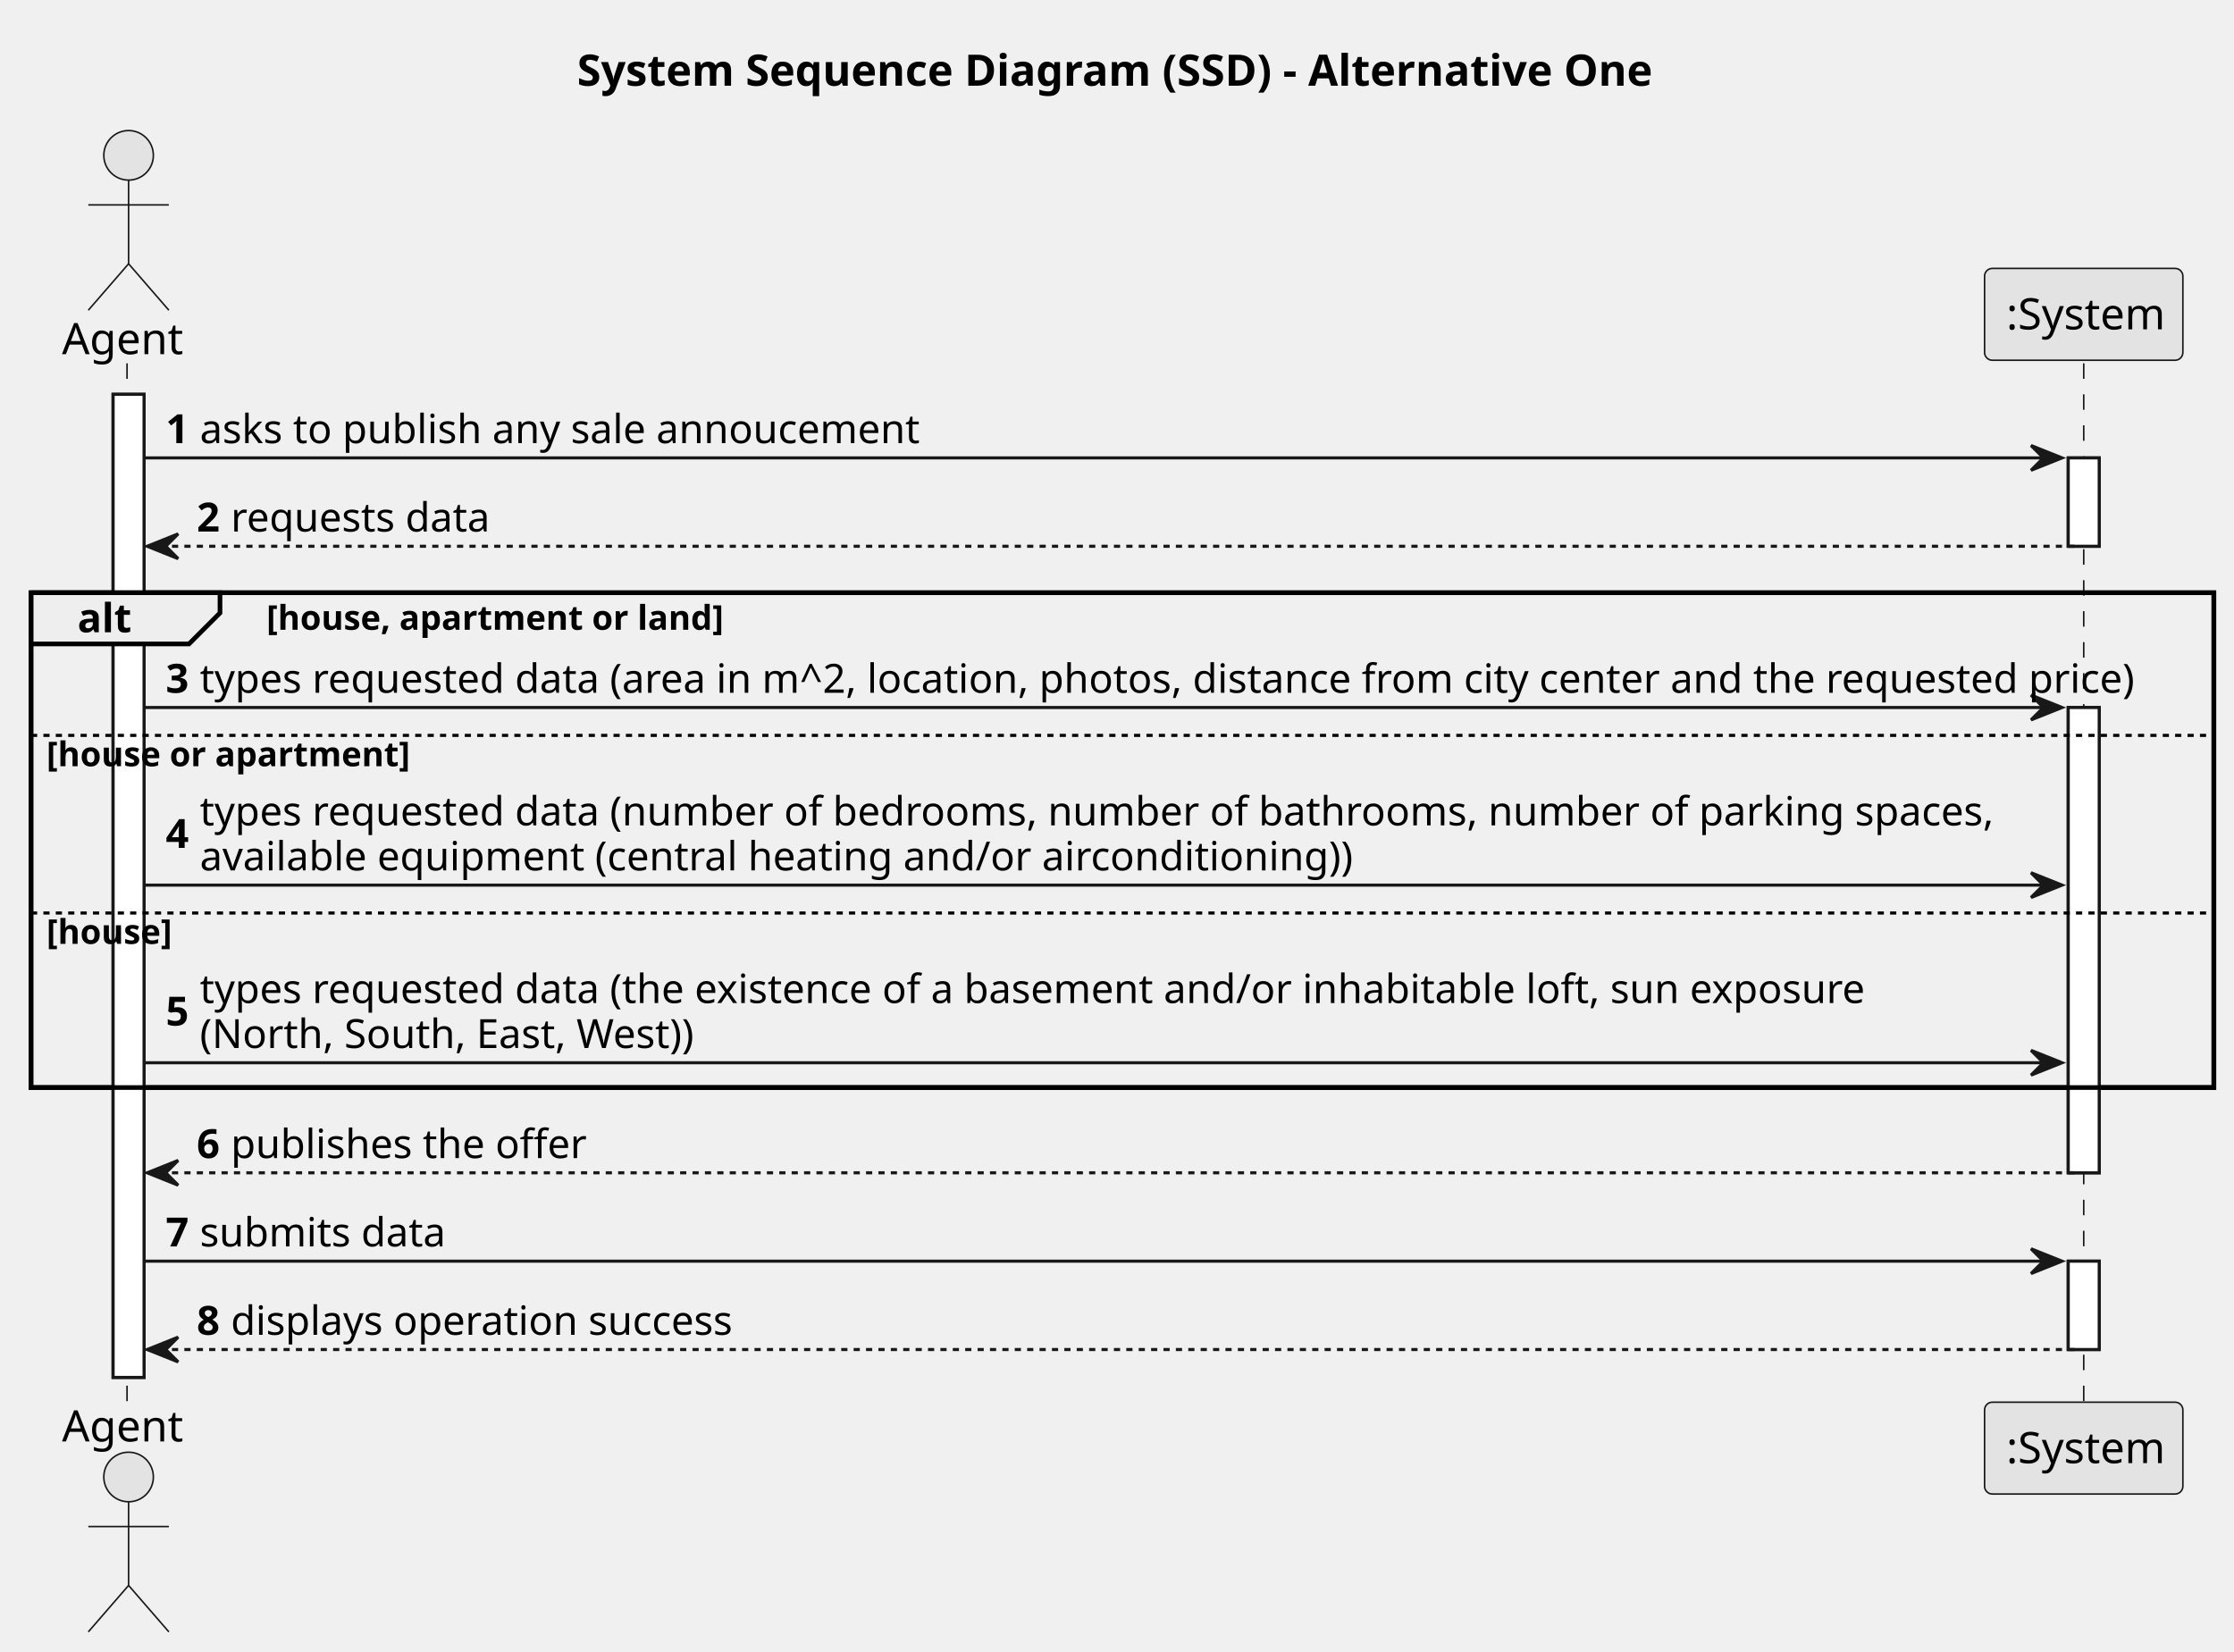
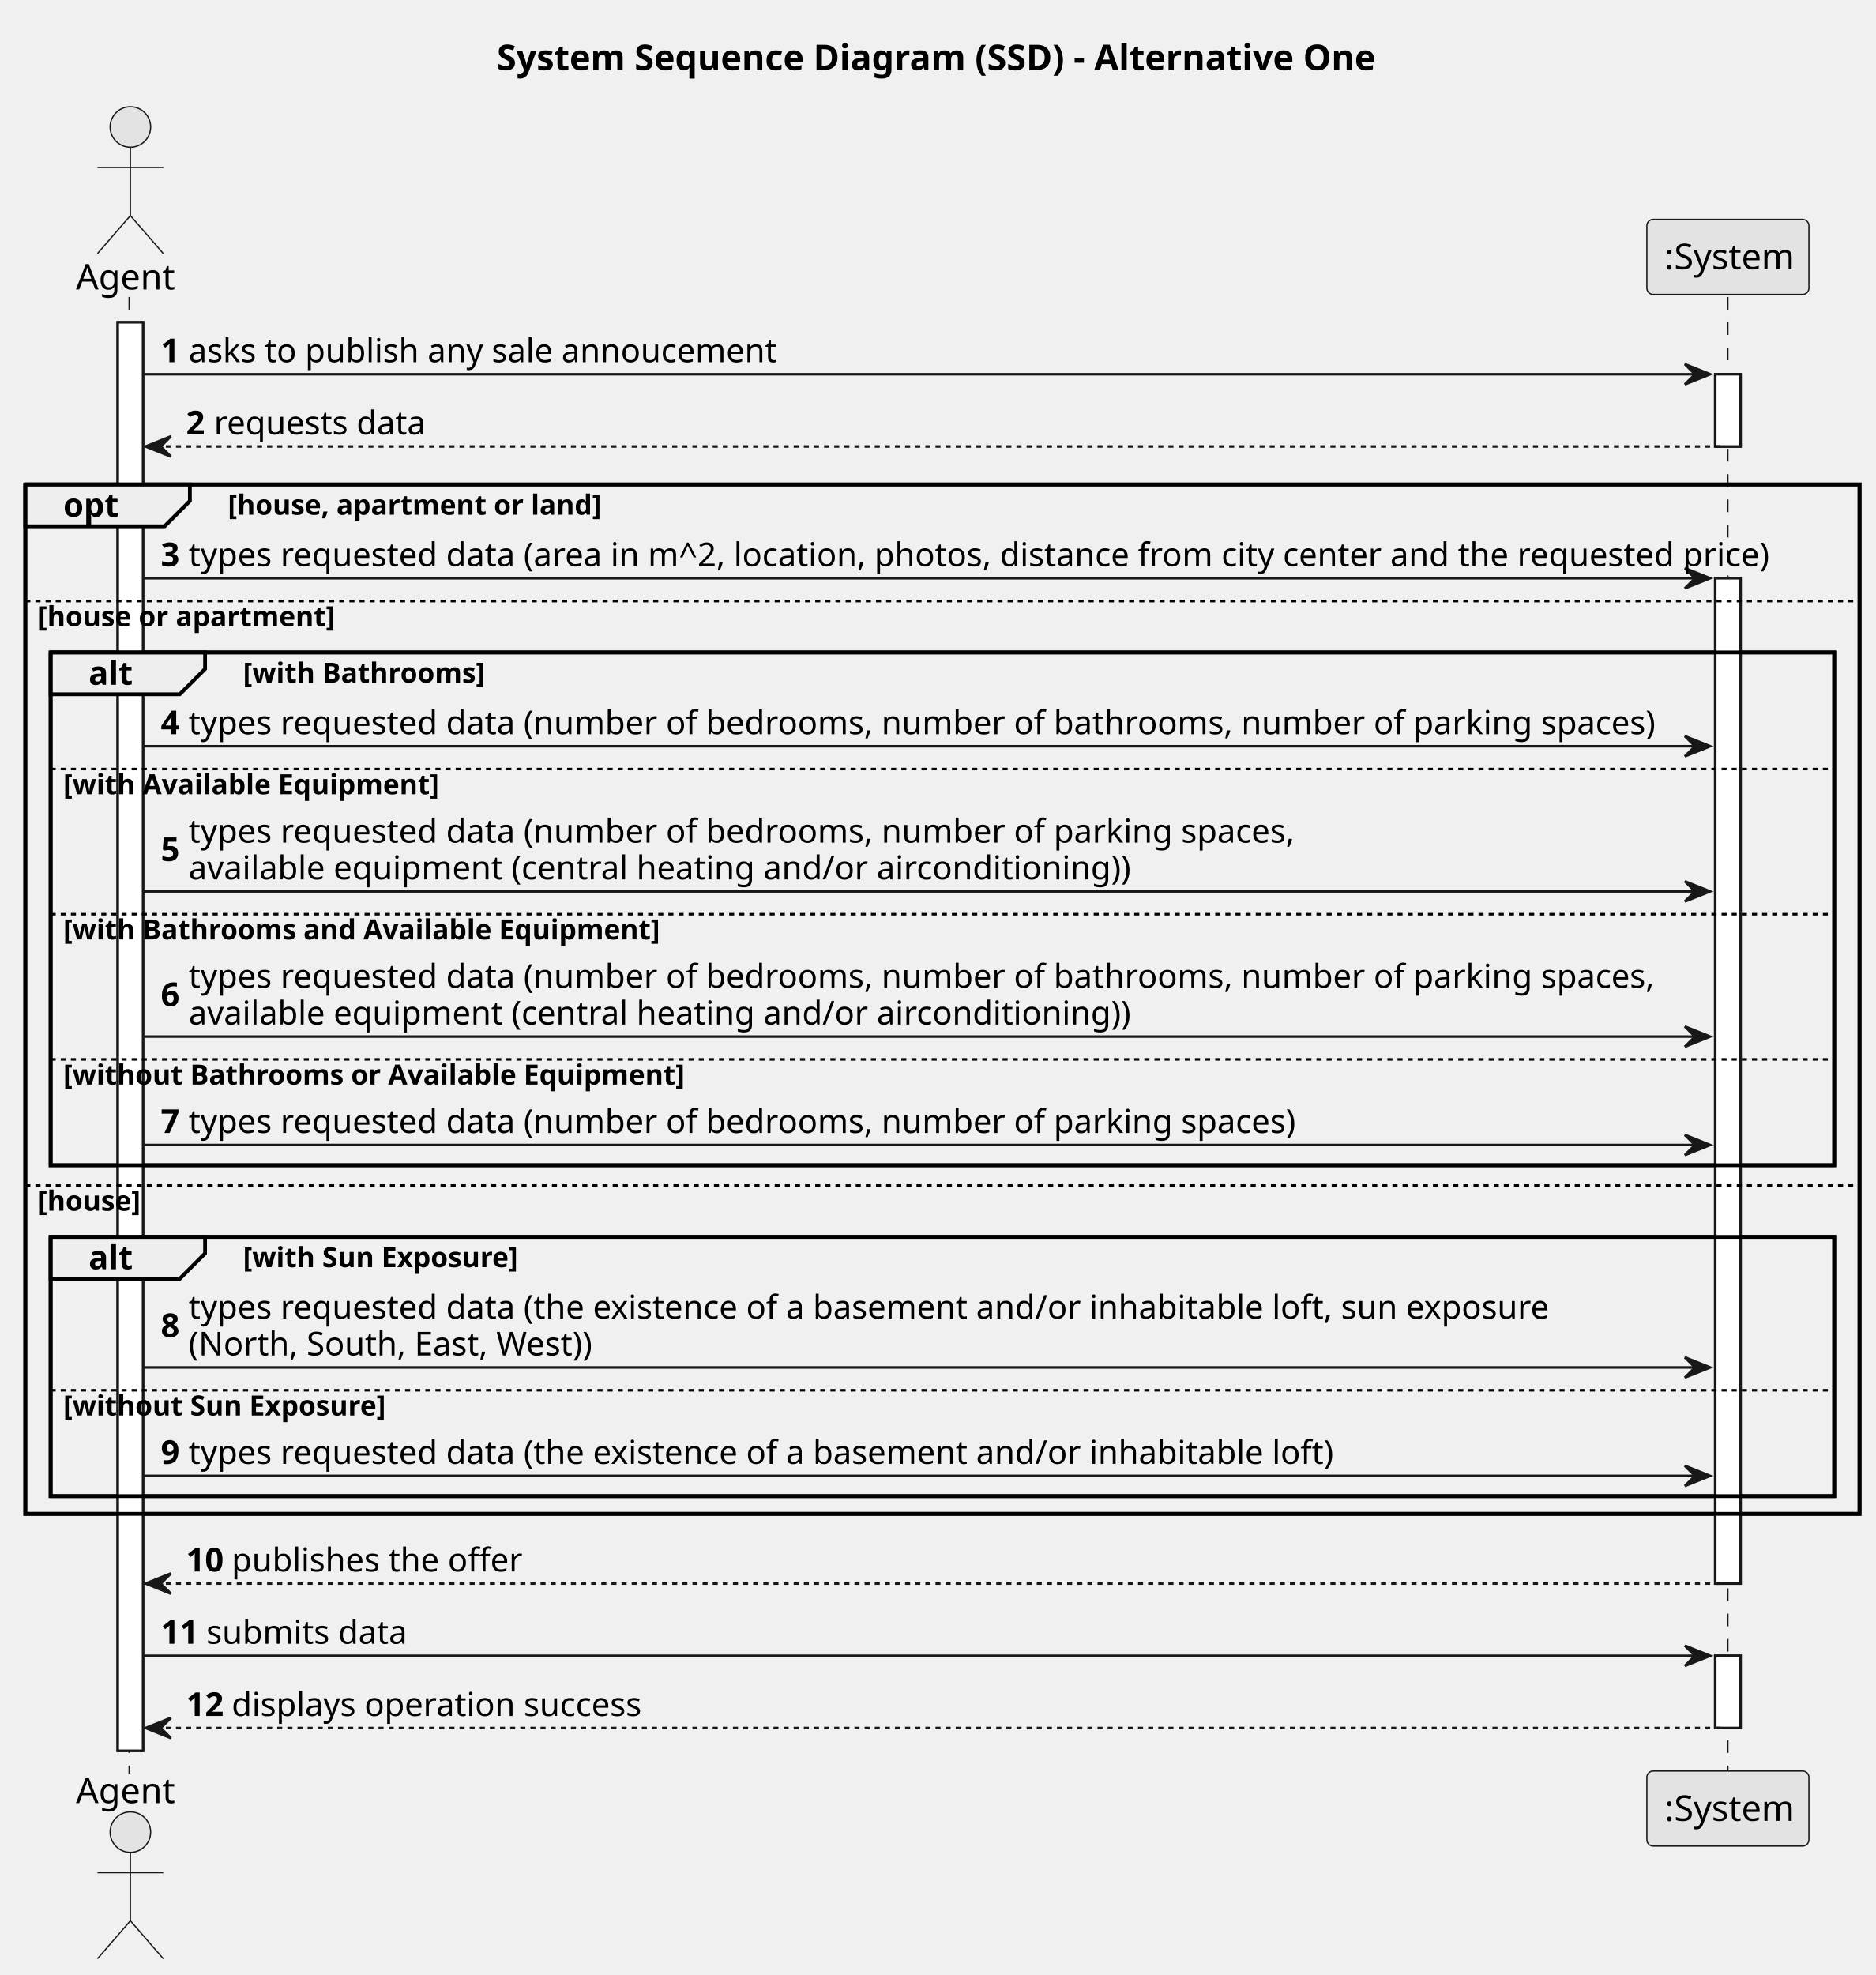
- <svg xmlns="http://www.w3.org/2000/svg" contentStyleType="text/css" height="533px" preserveAspectRatio="none" style="width:721px;height:533px;background:#FFFFFF;" version="1.1" viewBox="0 0 721 533" width="721px" zoomAndPan="magnify">
+ <svg xmlns="http://www.w3.org/2000/svg" contentStyleType="text/css" height="780px" preserveAspectRatio="none" style="width:741px;height:780px;background:#FFFFFF;" version="1.1" viewBox="0 0 741 780" width="741px" zoomAndPan="magnify">
  <defs />
  <g>
-     <text fill="#000000" font-family="sans-serif" font-size="14" font-weight="bold" lengthAdjust="spacing" textLength="351" x="186.25" y="27.674">System Sequence Diagram (SSD) - Alternative One</text>
-     <rect fill="#FFFFFF" height="317.336" style="stroke:#181818;stroke-width:1.0;" width="10" x="36.5" y="127.281" />
-     <rect fill="#FFFFFF" height="28.523" style="stroke:#181818;stroke-width:1.0;" width="10" x="667.5" y="147.805" />
-     <rect fill="#FFFFFF" height="150.195" style="stroke:#181818;stroke-width:1.0;" width="10" x="667.5" y="228.375" />
-     <rect fill="#FFFFFF" height="28.523" style="stroke:#181818;stroke-width:1.0;" width="10" x="667.5" y="407.094" />
-     <rect fill="none" height="159.719" style="stroke:#000000;stroke-width:1.5;" width="704.5" x="10" y="191.328" />
-     <line style="stroke:#181818;stroke-width:0.5;stroke-dasharray:5.0,5.0;" x1="41" x2="41" y1="117.281" y2="453.617" />
-     <line style="stroke:#181818;stroke-width:0.5;stroke-dasharray:5.0,5.0;" x1="672.5" x2="672.5" y1="117.281" y2="453.617" />
-     <text fill="#000000" font-family="sans-serif" font-size="14" lengthAdjust="spacing" textLength="37" x="20" y="114.314">Agent</text>
-     <ellipse cx="41.5" cy="50.141" fill="#E3E3E3" rx="8" ry="8" style="stroke:#181818;stroke-width:0.5;" />
-     <path d="M41.5,58.141 L41.5,85.141 M28.5,66.141 L54.5,66.141 M41.5,85.141 L28.5,100.141 M41.5,85.141 L54.5,100.141 " fill="none" style="stroke:#181818;stroke-width:0.5;" />
-     <text fill="#000000" font-family="sans-serif" font-size="14" lengthAdjust="spacing" textLength="37" x="20" y="465.291">Agent</text>
-     <ellipse cx="41.5" cy="476.758" fill="#E3E3E3" rx="8" ry="8" style="stroke:#181818;stroke-width:0.5;" />
-     <path d="M41.5,484.758 L41.5,511.758 M28.5,492.758 L54.5,492.758 M41.5,511.758 L28.5,526.758 M41.5,511.758 L54.5,526.758 " fill="none" style="stroke:#181818;stroke-width:0.5;" />
-     <rect fill="#E3E3E3" height="29.641" rx="2.5" ry="2.5" style="stroke:#181818;stroke-width:0.5;" width="64" x="640.5" y="86.641" />
-     <text fill="#000000" font-family="sans-serif" font-size="14" lengthAdjust="spacing" textLength="50" x="647.5" y="106.314">:System</text>
-     <rect fill="#E3E3E3" height="29.641" rx="2.5" ry="2.5" style="stroke:#181818;stroke-width:0.5;" width="64" x="640.5" y="452.617" />
-     <text fill="#000000" font-family="sans-serif" font-size="14" lengthAdjust="spacing" textLength="50" x="647.5" y="472.291">:System</text>
-     <rect fill="#FFFFFF" height="317.336" style="stroke:#181818;stroke-width:1.0;" width="10" x="36.5" y="127.281" />
-     <rect fill="#FFFFFF" height="28.523" style="stroke:#181818;stroke-width:1.0;" width="10" x="667.5" y="147.805" />
-     <rect fill="#FFFFFF" height="150.195" style="stroke:#181818;stroke-width:1.0;" width="10" x="667.5" y="228.375" />
-     <rect fill="#FFFFFF" height="28.523" style="stroke:#181818;stroke-width:1.0;" width="10" x="667.5" y="407.094" />
-     <polygon fill="#181818" points="655.5,143.805,665.5,147.805,655.5,151.805,659.5,147.805" style="stroke:#181818;stroke-width:1.0;" />
-     <line style="stroke:#181818;stroke-width:1.0;" x1="46.5" x2="661.5" y1="147.805" y2="147.805" />
-     <text fill="#000000" font-family="sans-serif" font-size="13" font-weight="bold" lengthAdjust="spacing" textLength="7" x="53.5" y="143.05">1</text>
-     <text fill="#000000" font-family="sans-serif" font-size="13" lengthAdjust="spacing" textLength="223" x="64.5" y="143.05">asks to publish any sale annoucement</text>
-     <polygon fill="#181818" points="57.5,172.328,47.5,176.328,57.5,180.328,53.5,176.328" style="stroke:#181818;stroke-width:1.0;" />
-     <line style="stroke:#181818;stroke-width:1.0;stroke-dasharray:2.0,2.0;" x1="51.5" x2="671.5" y1="176.328" y2="176.328" />
-     <text fill="#000000" font-family="sans-serif" font-size="13" font-weight="bold" lengthAdjust="spacing" textLength="7" x="63.5" y="171.573">2</text>
-     <text fill="#000000" font-family="sans-serif" font-size="13" lengthAdjust="spacing" textLength="79" x="74.5" y="171.573">requests data</text>
-     <path d="M10,191.328 L71,191.328 L71,197.852 L61,207.852 L10,207.852 L10,191.328 " fill="#EEEEEE" style="stroke:#000000;stroke-width:1.5;" />
-     <rect fill="none" height="159.719" style="stroke:#000000;stroke-width:1.5;" width="704.5" x="10" y="191.328" />
-     <text fill="#000000" font-family="sans-serif" font-size="13" font-weight="bold" lengthAdjust="spacing" textLength="16" x="25" y="204.097">alt</text>
-     <text fill="#000000" font-family="sans-serif" font-size="11" font-weight="bold" lengthAdjust="spacing" textLength="147" x="86" y="203.286">[house, apartment or land]</text>
-     <polygon fill="#181818" points="655.5,224.375,665.5,228.375,655.5,232.375,659.5,228.375" style="stroke:#181818;stroke-width:1.0;" />
-     <line style="stroke:#181818;stroke-width:1.0;" x1="46.5" x2="661.5" y1="228.375" y2="228.375" />
-     <text fill="#000000" font-family="sans-serif" font-size="13" font-weight="bold" lengthAdjust="spacing" textLength="7" x="53.5" y="223.62">3</text>
-     <text fill="#000000" font-family="sans-serif" font-size="13" lengthAdjust="spacing" textLength="591" x="64.5" y="223.62">types requested data (area in m^2, location, photos, distance from city center and the requested price)</text>
-     <line style="stroke:#000000;stroke-width:1.0;stroke-dasharray:2.0,2.0;" x1="10" x2="714.5" y1="237.375" y2="237.375" />
+     <text fill="#000000" font-family="sans-serif" font-size="14" font-weight="bold" lengthAdjust="spacing" textLength="351" x="196.25" y="27.674">System Sequence Diagram (SSD) - Alternative One</text>
+     <rect fill="#FFFFFF" height="564.156" style="stroke:#181818;stroke-width:1.0;" width="10" x="46.5" y="127.281" />
+     <rect fill="#FFFFFF" height="28.523" style="stroke:#181818;stroke-width:1.0;" width="10" x="677.5" y="147.805" />
+     <rect fill="#FFFFFF" height="397.016" style="stroke:#181818;stroke-width:1.0;" width="10" x="677.5" y="228.375" />
+     <rect fill="#FFFFFF" height="28.523" style="stroke:#181818;stroke-width:1.0;" width="10" x="677.5" y="653.914" />
+     <rect fill="none" height="406.539" style="stroke:#000000;stroke-width:1.5;" width="724.5" x="10" y="191.328" />
+     <rect fill="none" height="202.531" style="stroke:#000000;stroke-width:1.5;" width="704.5" x="20" y="257.664" />
+     <rect fill="none" height="102.383" style="stroke:#000000;stroke-width:1.5;" width="704.5" x="20" y="488.484" />
+     <line style="stroke:#181818;stroke-width:0.5;stroke-dasharray:5.0,5.0;" x1="51" x2="51" y1="117.281" y2="700.438" />
+     <line style="stroke:#181818;stroke-width:0.5;stroke-dasharray:5.0,5.0;" x1="682.5" x2="682.5" y1="117.281" y2="700.438" />
+     <text fill="#000000" font-family="sans-serif" font-size="14" lengthAdjust="spacing" textLength="37" x="30" y="114.314">Agent</text>
+     <ellipse cx="51.5" cy="50.141" fill="#E3E3E3" rx="8" ry="8" style="stroke:#181818;stroke-width:0.5;" />
+     <path d="M51.5,58.141 L51.5,85.141 M38.5,66.141 L64.5,66.141 M51.5,85.141 L38.5,100.141 M51.5,85.141 L64.5,100.141 " fill="none" style="stroke:#181818;stroke-width:0.5;" />
+     <text fill="#000000" font-family="sans-serif" font-size="14" lengthAdjust="spacing" textLength="37" x="30" y="712.111">Agent</text>
+     <ellipse cx="51.5" cy="723.578" fill="#E3E3E3" rx="8" ry="8" style="stroke:#181818;stroke-width:0.5;" />
+     <path d="M51.5,731.578 L51.5,758.578 M38.5,739.578 L64.5,739.578 M51.5,758.578 L38.5,773.578 M51.5,758.578 L64.5,773.578 " fill="none" style="stroke:#181818;stroke-width:0.5;" />
+     <rect fill="#E3E3E3" height="29.641" rx="2.5" ry="2.5" style="stroke:#181818;stroke-width:0.5;" width="64" x="650.5" y="86.641" />
+     <text fill="#000000" font-family="sans-serif" font-size="14" lengthAdjust="spacing" textLength="50" x="657.5" y="106.314">:System</text>
+     <rect fill="#E3E3E3" height="29.641" rx="2.5" ry="2.5" style="stroke:#181818;stroke-width:0.5;" width="64" x="650.5" y="699.438" />
+     <text fill="#000000" font-family="sans-serif" font-size="14" lengthAdjust="spacing" textLength="50" x="657.5" y="719.111">:System</text>
+     <rect fill="#FFFFFF" height="564.156" style="stroke:#181818;stroke-width:1.0;" width="10" x="46.5" y="127.281" />
+     <rect fill="#FFFFFF" height="28.523" style="stroke:#181818;stroke-width:1.0;" width="10" x="677.5" y="147.805" />
+     <rect fill="#FFFFFF" height="397.016" style="stroke:#181818;stroke-width:1.0;" width="10" x="677.5" y="228.375" />
+     <rect fill="#FFFFFF" height="28.523" style="stroke:#181818;stroke-width:1.0;" width="10" x="677.5" y="653.914" />
+     <polygon fill="#181818" points="665.5,143.805,675.5,147.805,665.5,151.805,669.5,147.805" style="stroke:#181818;stroke-width:1.0;" />
+     <line style="stroke:#181818;stroke-width:1.0;" x1="56.5" x2="671.5" y1="147.805" y2="147.805" />
+     <text fill="#000000" font-family="sans-serif" font-size="13" font-weight="bold" lengthAdjust="spacing" textLength="7" x="63.5" y="143.05">1</text>
+     <text fill="#000000" font-family="sans-serif" font-size="13" lengthAdjust="spacing" textLength="223" x="74.5" y="143.05">asks to publish any sale annoucement</text>
+     <polygon fill="#181818" points="67.5,172.328,57.5,176.328,67.5,180.328,63.5,176.328" style="stroke:#181818;stroke-width:1.0;" />
+     <line style="stroke:#181818;stroke-width:1.0;stroke-dasharray:2.0,2.0;" x1="61.5" x2="681.5" y1="176.328" y2="176.328" />
+     <text fill="#000000" font-family="sans-serif" font-size="13" font-weight="bold" lengthAdjust="spacing" textLength="7" x="73.5" y="171.573">2</text>
+     <text fill="#000000" font-family="sans-serif" font-size="13" lengthAdjust="spacing" textLength="79" x="84.5" y="171.573">requests data</text>
+     <path d="M10,191.328 L75,191.328 L75,197.852 L65,207.852 L10,207.852 L10,191.328 " fill="#EEEEEE" style="stroke:#000000;stroke-width:1.5;" />
+     <rect fill="none" height="406.539" style="stroke:#000000;stroke-width:1.5;" width="724.5" x="10" y="191.328" />
+     <text fill="#000000" font-family="sans-serif" font-size="13" font-weight="bold" lengthAdjust="spacing" textLength="20" x="25" y="204.097">opt</text>
+     <text fill="#000000" font-family="sans-serif" font-size="11" font-weight="bold" lengthAdjust="spacing" textLength="147" x="90" y="203.286">[house, apartment or land]</text>
+     <polygon fill="#181818" points="665.5,224.375,675.5,228.375,665.5,232.375,669.5,228.375" style="stroke:#181818;stroke-width:1.0;" />
+     <line style="stroke:#181818;stroke-width:1.0;" x1="56.5" x2="671.5" y1="228.375" y2="228.375" />
+     <text fill="#000000" font-family="sans-serif" font-size="13" font-weight="bold" lengthAdjust="spacing" textLength="7" x="63.5" y="223.62">3</text>
+     <text fill="#000000" font-family="sans-serif" font-size="13" lengthAdjust="spacing" textLength="591" x="74.5" y="223.62">types requested data (area in m^2, location, photos, distance from city center and the requested price)</text>
+     <line style="stroke:#000000;stroke-width:1.0;stroke-dasharray:2.0,2.0;" x1="10" x2="734.5" y1="237.375" y2="237.375" />
    <text fill="#000000" font-family="sans-serif" font-size="11" font-weight="bold" lengthAdjust="spacing" textLength="118" x="15" y="247.333">[house or apartment]</text>
-     <polygon fill="#181818" points="655.5,281.711,665.5,285.711,655.5,289.711,659.5,285.711" style="stroke:#181818;stroke-width:1.0;" />
-     <line style="stroke:#181818;stroke-width:1.0;" x1="46.5" x2="661.5" y1="285.711" y2="285.711" />
-     <text fill="#000000" font-family="sans-serif" font-size="13" font-weight="bold" lengthAdjust="spacing" textLength="7" x="53.5" y="273.694">4</text>
-     <text fill="#000000" font-family="sans-serif" font-size="13" lengthAdjust="spacing" textLength="539" x="64.5" y="266.433">types requested data (number of bedrooms, number of bathrooms, number of parking spaces,</text>
-     <text fill="#000000" font-family="sans-serif" font-size="13" lengthAdjust="spacing" textLength="341" x="64.5" y="280.956">available equipment (central heating and/or airconditioning))</text>
-     <line style="stroke:#000000;stroke-width:1.0;stroke-dasharray:2.0,2.0;" x1="10" x2="714.5" y1="294.711" y2="294.711" />
-     <text fill="#000000" font-family="sans-serif" font-size="11" font-weight="bold" lengthAdjust="spacing" textLength="43" x="15" y="304.669">[house]</text>
-     <polygon fill="#181818" points="655.5,339.047,665.5,343.047,655.5,347.047,659.5,343.047" style="stroke:#181818;stroke-width:1.0;" />
-     <line style="stroke:#181818;stroke-width:1.0;" x1="46.5" x2="661.5" y1="343.047" y2="343.047" />
-     <text fill="#000000" font-family="sans-serif" font-size="13" font-weight="bold" lengthAdjust="spacing" textLength="7" x="53.5" y="331.03">5</text>
-     <text fill="#000000" font-family="sans-serif" font-size="13" lengthAdjust="spacing" textLength="507" x="64.5" y="323.769">types requested data (the existence of a basement and/or inhabitable loft, sun exposure</text>
-     <text fill="#000000" font-family="sans-serif" font-size="13" lengthAdjust="spacing" textLength="159" x="64.5" y="338.292">(North, South, East, West))</text>
-     <polygon fill="#181818" points="57.5,374.57,47.5,378.57,57.5,382.57,53.5,378.57" style="stroke:#181818;stroke-width:1.0;" />
-     <line style="stroke:#181818;stroke-width:1.0;stroke-dasharray:2.0,2.0;" x1="51.5" x2="671.5" y1="378.57" y2="378.57" />
-     <text fill="#000000" font-family="sans-serif" font-size="13" font-weight="bold" lengthAdjust="spacing" textLength="7" x="63.5" y="373.815">6</text>
-     <text fill="#000000" font-family="sans-serif" font-size="13" lengthAdjust="spacing" textLength="105" x="74.5" y="373.815">publishes the offer</text>
-     <polygon fill="#181818" points="655.5,403.094,665.5,407.094,655.5,411.094,659.5,407.094" style="stroke:#181818;stroke-width:1.0;" />
-     <line style="stroke:#181818;stroke-width:1.0;" x1="46.5" x2="661.5" y1="407.094" y2="407.094" />
-     <text fill="#000000" font-family="sans-serif" font-size="13" font-weight="bold" lengthAdjust="spacing" textLength="7" x="53.5" y="402.339">7</text>
-     <text fill="#000000" font-family="sans-serif" font-size="13" lengthAdjust="spacing" textLength="75" x="64.5" y="402.339">submits data</text>
-     <polygon fill="#181818" points="57.5,431.617,47.5,435.617,57.5,439.617,53.5,435.617" style="stroke:#181818;stroke-width:1.0;" />
-     <line style="stroke:#181818;stroke-width:1.0;stroke-dasharray:2.0,2.0;" x1="51.5" x2="671.5" y1="435.617" y2="435.617" />
-     <text fill="#000000" font-family="sans-serif" font-size="13" font-weight="bold" lengthAdjust="spacing" textLength="7" x="63.5" y="430.862">8</text>
-     <text fill="#000000" font-family="sans-serif" font-size="13" lengthAdjust="spacing" textLength="158" x="74.5" y="430.862">displays operation success</text>
+     <path d="M20,257.664 L81,257.664 L81,264.188 L71,274.188 L20,274.188 L20,257.664 " fill="#EEEEEE" style="stroke:#000000;stroke-width:1.5;" />
+     <rect fill="none" height="202.531" style="stroke:#000000;stroke-width:1.5;" width="704.5" x="20" y="257.664" />
+     <text fill="#000000" font-family="sans-serif" font-size="13" font-weight="bold" lengthAdjust="spacing" textLength="16" x="35" y="270.433">alt</text>
+     <text fill="#000000" font-family="sans-serif" font-size="11" font-weight="bold" lengthAdjust="spacing" textLength="96" x="96" y="269.622">[with Bathrooms]</text>
+     <polygon fill="#181818" points="665.5,290.711,675.5,294.711,665.5,298.711,669.5,294.711" style="stroke:#181818;stroke-width:1.0;" />
+     <line style="stroke:#181818;stroke-width:1.0;" x1="56.5" x2="671.5" y1="294.711" y2="294.711" />
+     <text fill="#000000" font-family="sans-serif" font-size="13" font-weight="bold" lengthAdjust="spacing" textLength="7" x="63.5" y="289.956">4</text>
+     <text fill="#000000" font-family="sans-serif" font-size="13" lengthAdjust="spacing" textLength="539" x="74.5" y="289.956">types requested data (number of bedrooms, number of bathrooms, number of parking spaces)</text>
+     <line style="stroke:#000000;stroke-width:1.0;stroke-dasharray:2.0,2.0;" x1="20" x2="724.5" y1="303.711" y2="303.711" />
+     <text fill="#000000" font-family="sans-serif" font-size="11" font-weight="bold" lengthAdjust="spacing" textLength="146" x="25" y="313.669">[with Available Equipment]</text>
+     <polygon fill="#181818" points="665.5,348.047,675.5,352.047,665.5,356.047,669.5,352.047" style="stroke:#181818;stroke-width:1.0;" />
+     <line style="stroke:#181818;stroke-width:1.0;" x1="56.5" x2="671.5" y1="352.047" y2="352.047" />
+     <text fill="#000000" font-family="sans-serif" font-size="13" font-weight="bold" lengthAdjust="spacing" textLength="7" x="63.5" y="340.03">5</text>
+     <text fill="#000000" font-family="sans-serif" font-size="13" lengthAdjust="spacing" textLength="409" x="74.5" y="332.769">types requested data (number of bedrooms, number of parking spaces,</text>
+     <text fill="#000000" font-family="sans-serif" font-size="13" lengthAdjust="spacing" textLength="341" x="74.5" y="347.292">available equipment (central heating and/or airconditioning))</text>
+     <line style="stroke:#000000;stroke-width:1.0;stroke-dasharray:2.0,2.0;" x1="20" x2="724.5" y1="361.047" y2="361.047" />
+     <text fill="#000000" font-family="sans-serif" font-size="11" font-weight="bold" lengthAdjust="spacing" textLength="233" x="25" y="371.005">[with Bathrooms and Available Equipment]</text>
+     <polygon fill="#181818" points="665.5,405.383,675.5,409.383,665.5,413.383,669.5,409.383" style="stroke:#181818;stroke-width:1.0;" />
+     <line style="stroke:#181818;stroke-width:1.0;" x1="56.5" x2="671.5" y1="409.383" y2="409.383" />
+     <text fill="#000000" font-family="sans-serif" font-size="13" font-weight="bold" lengthAdjust="spacing" textLength="7" x="63.5" y="397.366">6</text>
+     <text fill="#000000" font-family="sans-serif" font-size="13" lengthAdjust="spacing" textLength="539" x="74.5" y="390.104">types requested data (number of bedrooms, number of bathrooms, number of parking spaces,</text>
+     <text fill="#000000" font-family="sans-serif" font-size="13" lengthAdjust="spacing" textLength="341" x="74.5" y="404.628">available equipment (central heating and/or airconditioning))</text>
+     <line style="stroke:#000000;stroke-width:1.0;stroke-dasharray:2.0,2.0;" x1="20" x2="724.5" y1="418.383" y2="418.383" />
+     <text fill="#000000" font-family="sans-serif" font-size="11" font-weight="bold" lengthAdjust="spacing" textLength="243" x="25" y="428.341">[without Bathrooms or Available Equipment]</text>
+     <polygon fill="#181818" points="665.5,448.195,675.5,452.195,665.5,456.195,669.5,452.195" style="stroke:#181818;stroke-width:1.0;" />
+     <line style="stroke:#181818;stroke-width:1.0;" x1="56.5" x2="671.5" y1="452.195" y2="452.195" />
+     <text fill="#000000" font-family="sans-serif" font-size="13" font-weight="bold" lengthAdjust="spacing" textLength="7" x="63.5" y="447.44">7</text>
+     <text fill="#000000" font-family="sans-serif" font-size="13" lengthAdjust="spacing" textLength="413" x="74.5" y="447.44">types requested data (number of bedrooms,  number of parking spaces)</text>
+     <line style="stroke:#000000;stroke-width:1.0;stroke-dasharray:2.0,2.0;" x1="10" x2="734.5" y1="468.195" y2="468.195" />
+     <text fill="#000000" font-family="sans-serif" font-size="11" font-weight="bold" lengthAdjust="spacing" textLength="43" x="15" y="478.153">[house]</text>
+     <path d="M20,488.484 L81,488.484 L81,495.008 L71,505.008 L20,505.008 L20,488.484 " fill="#EEEEEE" style="stroke:#000000;stroke-width:1.5;" />
+     <rect fill="none" height="102.383" style="stroke:#000000;stroke-width:1.5;" width="704.5" x="20" y="488.484" />
+     <text fill="#000000" font-family="sans-serif" font-size="13" font-weight="bold" lengthAdjust="spacing" textLength="16" x="35" y="501.253">alt</text>
+     <text fill="#000000" font-family="sans-serif" font-size="11" font-weight="bold" lengthAdjust="spacing" textLength="111" x="96" y="500.442">[with Sun Exposure]</text>
+     <polygon fill="#181818" points="665.5,536.055,675.5,540.055,665.5,544.055,669.5,540.055" style="stroke:#181818;stroke-width:1.0;" />
+     <line style="stroke:#181818;stroke-width:1.0;" x1="56.5" x2="671.5" y1="540.055" y2="540.055" />
+     <text fill="#000000" font-family="sans-serif" font-size="13" font-weight="bold" lengthAdjust="spacing" textLength="7" x="63.5" y="528.038">8</text>
+     <text fill="#000000" font-family="sans-serif" font-size="13" lengthAdjust="spacing" textLength="507" x="74.5" y="520.776">types requested data (the existence of a basement and/or inhabitable loft, sun exposure</text>
+     <text fill="#000000" font-family="sans-serif" font-size="13" lengthAdjust="spacing" textLength="159" x="74.5" y="535.3">(North, South, East, West))</text>
+     <line style="stroke:#000000;stroke-width:1.0;stroke-dasharray:2.0,2.0;" x1="20" x2="724.5" y1="549.055" y2="549.055" />
+     <text fill="#000000" font-family="sans-serif" font-size="11" font-weight="bold" lengthAdjust="spacing" textLength="129" x="25" y="559.013">[without Sun Exposure]</text>
+     <polygon fill="#181818" points="665.5,578.867,675.5,582.867,665.5,586.867,669.5,582.867" style="stroke:#181818;stroke-width:1.0;" />
+     <line style="stroke:#181818;stroke-width:1.0;" x1="56.5" x2="671.5" y1="582.867" y2="582.867" />
+     <text fill="#000000" font-family="sans-serif" font-size="13" font-weight="bold" lengthAdjust="spacing" textLength="7" x="63.5" y="578.112">9</text>
+     <text fill="#000000" font-family="sans-serif" font-size="13" lengthAdjust="spacing" textLength="425" x="74.5" y="578.112">types requested data (the existence of a basement and/or inhabitable loft)</text>
+     <polygon fill="#181818" points="67.5,621.391,57.5,625.391,67.5,629.391,63.5,625.391" style="stroke:#181818;stroke-width:1.0;" />
+     <line style="stroke:#181818;stroke-width:1.0;stroke-dasharray:2.0,2.0;" x1="61.5" x2="681.5" y1="625.391" y2="625.391" />
+     <text fill="#000000" font-family="sans-serif" font-size="13" font-weight="bold" lengthAdjust="spacing" textLength="14" x="73.5" y="620.636">10</text>
+     <text fill="#000000" font-family="sans-serif" font-size="13" lengthAdjust="spacing" textLength="105" x="91.5" y="620.636">publishes the offer</text>
+     <polygon fill="#181818" points="665.5,649.914,675.5,653.914,665.5,657.914,669.5,653.914" style="stroke:#181818;stroke-width:1.0;" />
+     <line style="stroke:#181818;stroke-width:1.0;" x1="56.5" x2="671.5" y1="653.914" y2="653.914" />
+     <text fill="#000000" font-family="sans-serif" font-size="13" font-weight="bold" lengthAdjust="spacing" textLength="14" x="63.5" y="649.159">11</text>
+     <text fill="#000000" font-family="sans-serif" font-size="13" lengthAdjust="spacing" textLength="75" x="81.5" y="649.159">submits data</text>
+     <polygon fill="#181818" points="67.5,678.438,57.5,682.438,67.5,686.438,63.5,682.438" style="stroke:#181818;stroke-width:1.0;" />
+     <line style="stroke:#181818;stroke-width:1.0;stroke-dasharray:2.0,2.0;" x1="61.5" x2="681.5" y1="682.438" y2="682.438" />
+     <text fill="#000000" font-family="sans-serif" font-size="13" font-weight="bold" lengthAdjust="spacing" textLength="14" x="73.5" y="677.683">12</text>
+     <text fill="#000000" font-family="sans-serif" font-size="13" lengthAdjust="spacing" textLength="158" x="91.5" y="677.683">displays operation success</text>
  </g>
</svg>
